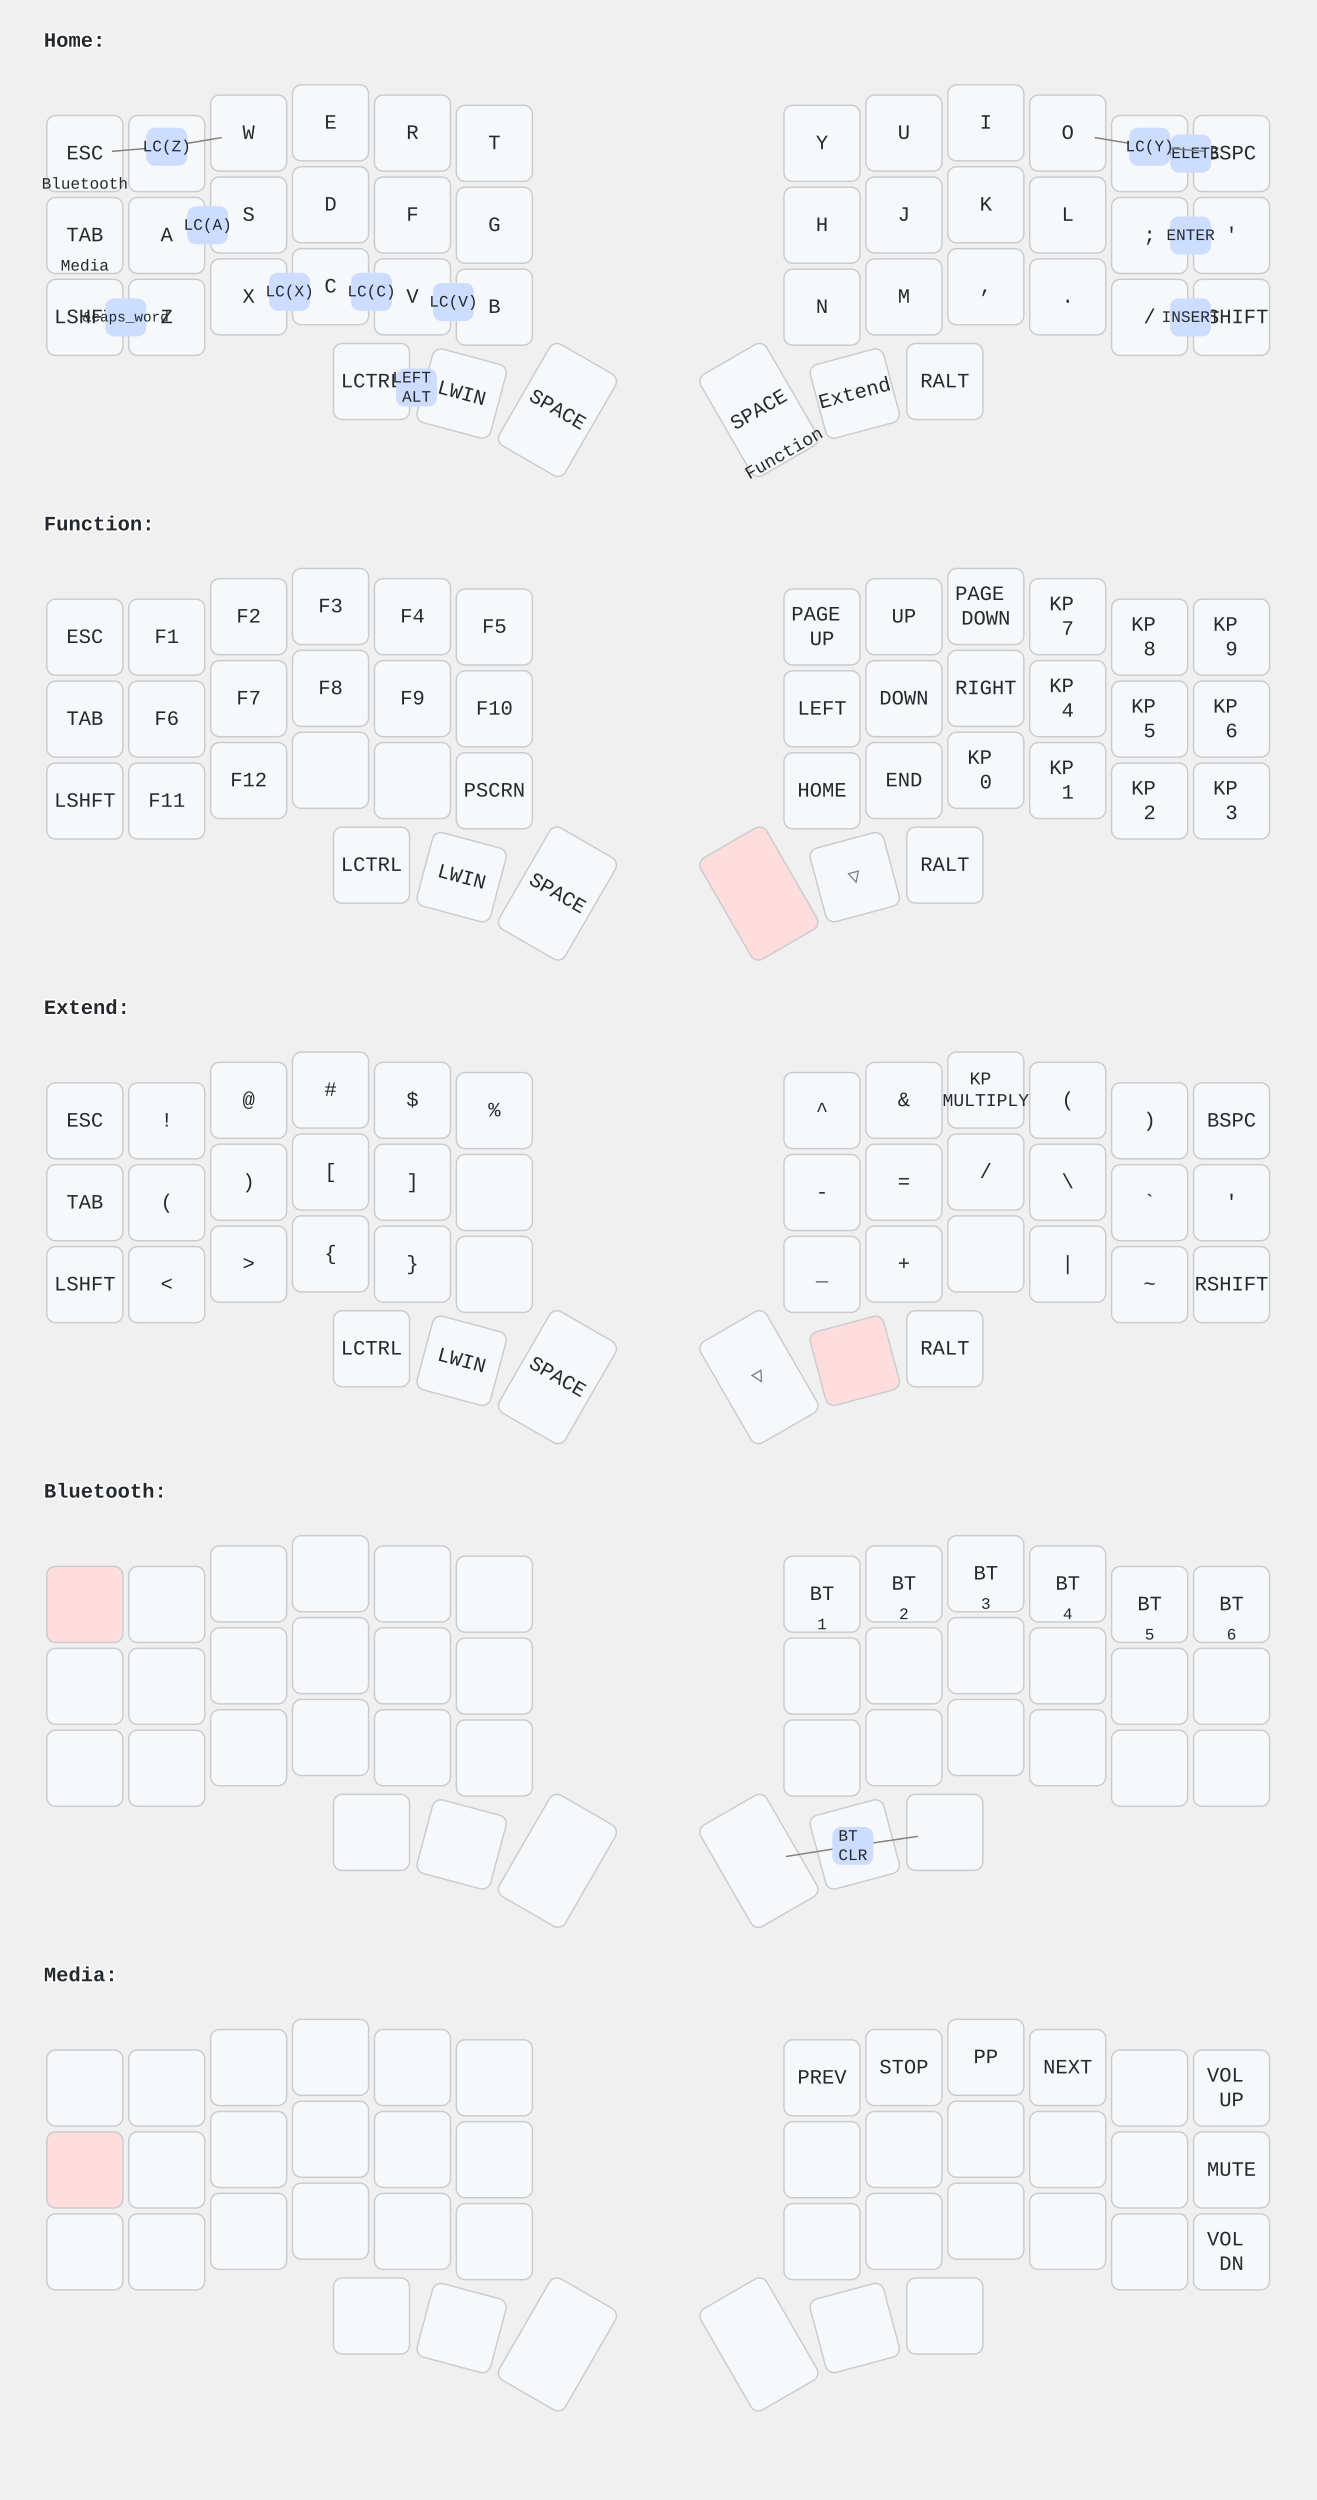
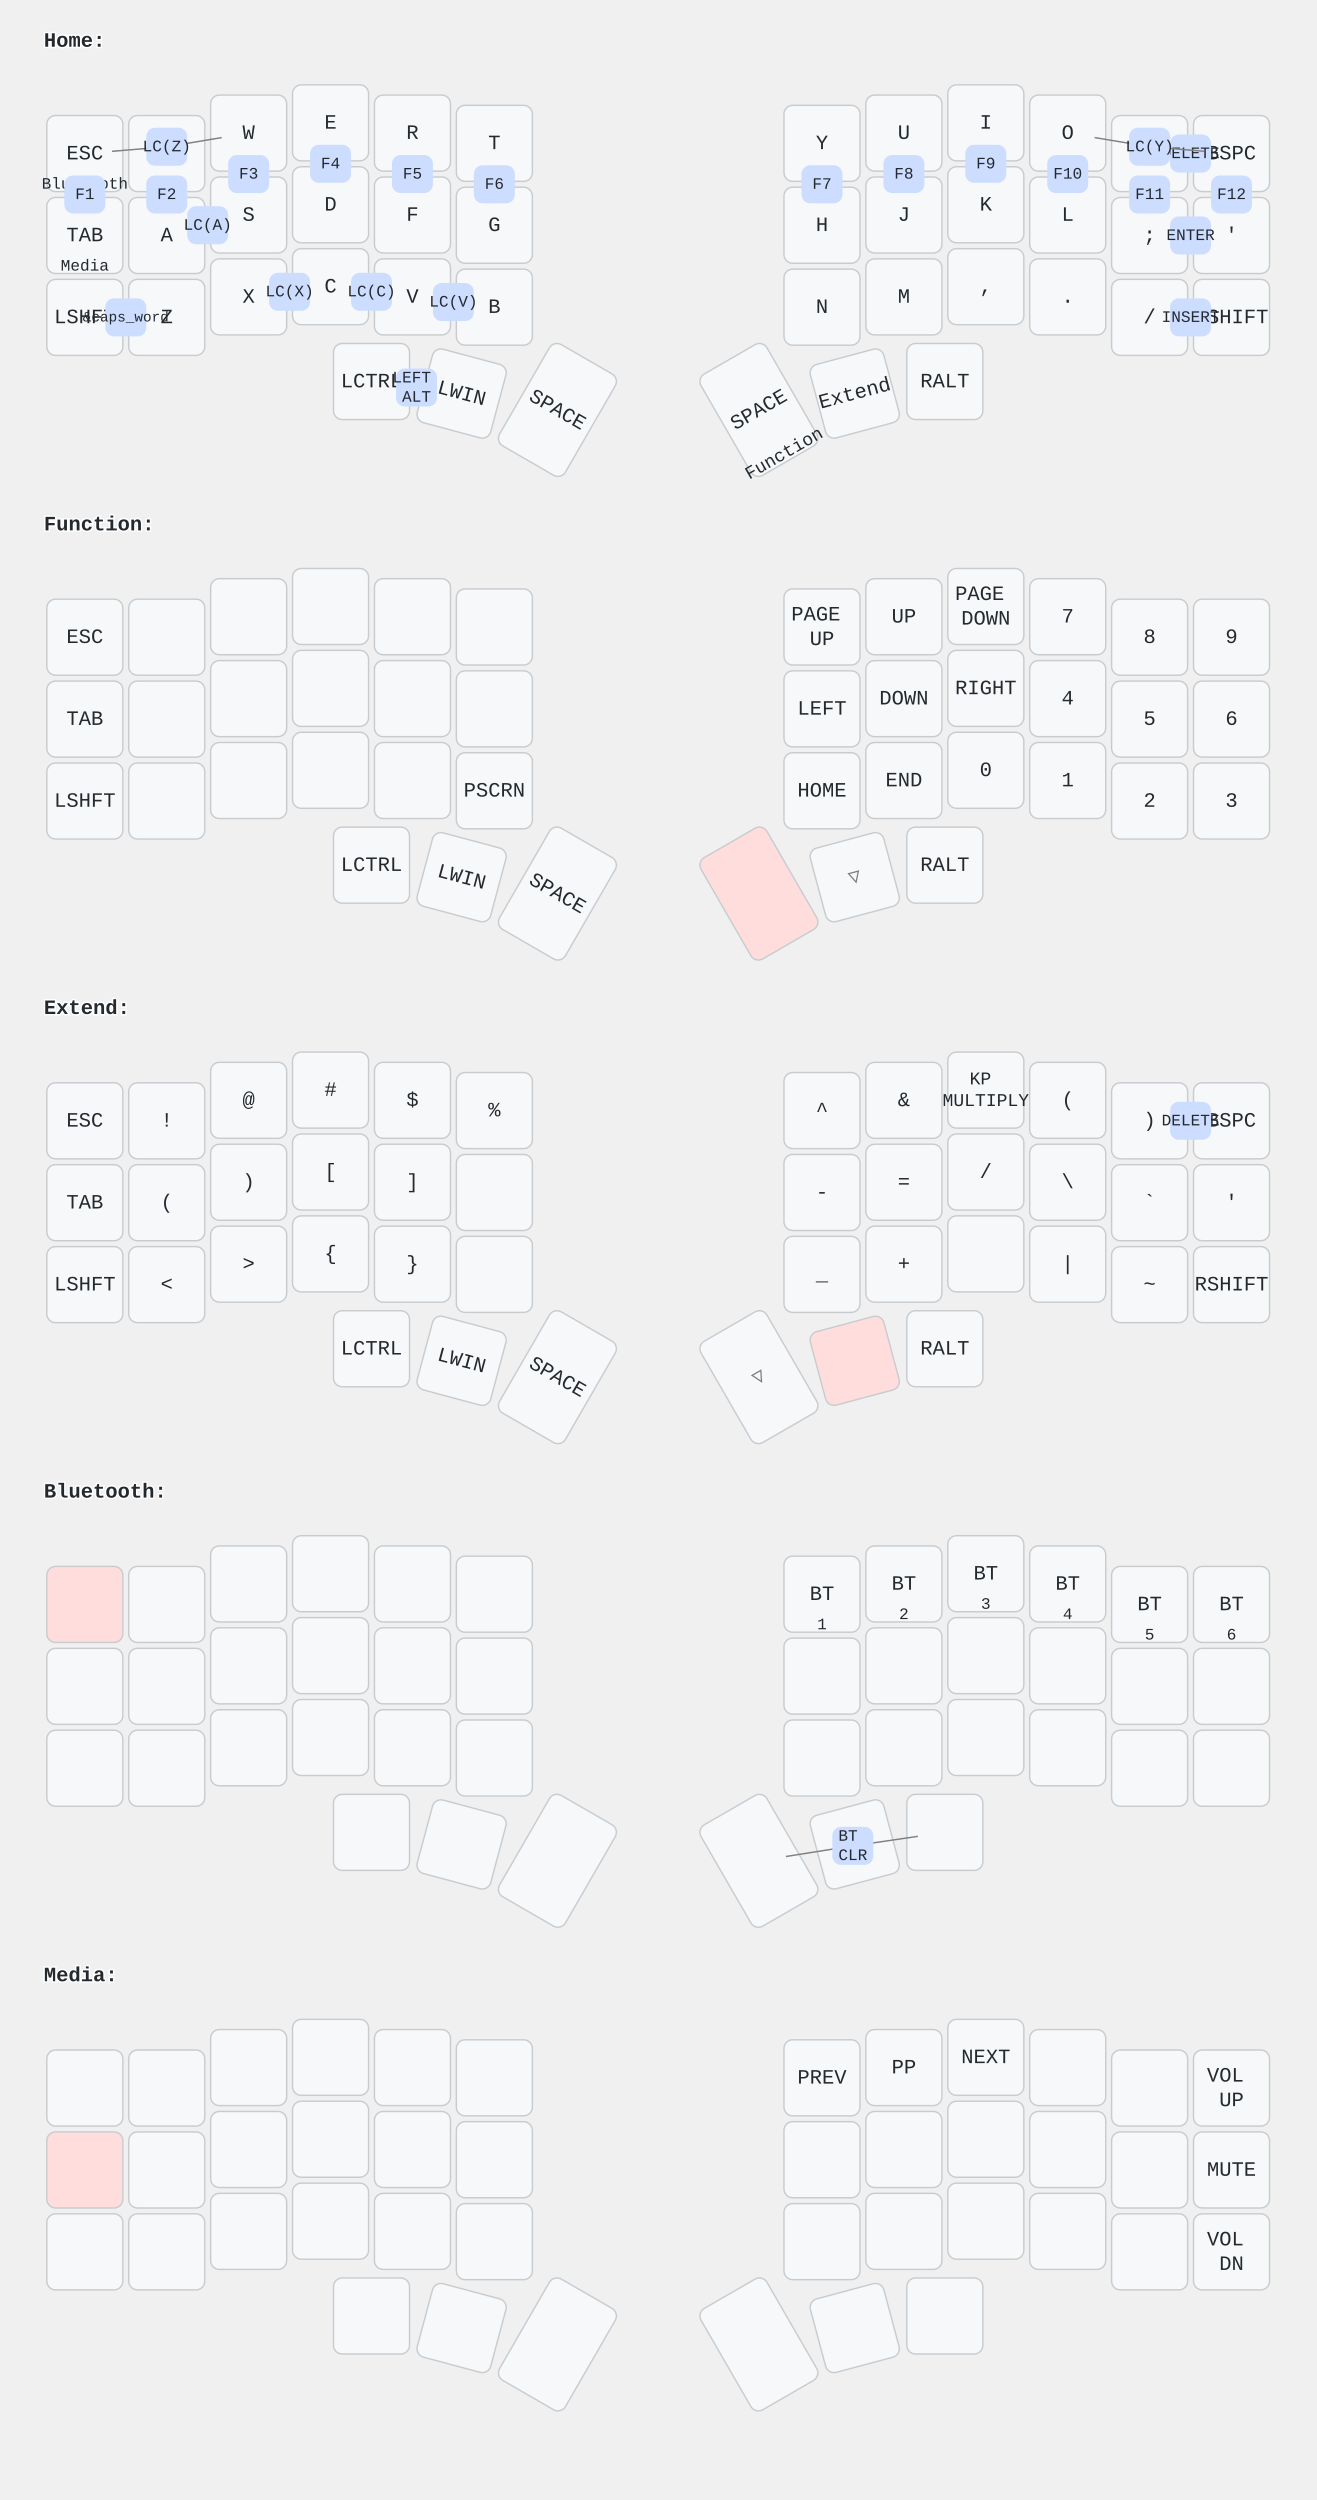
<svg xmlns="http://www.w3.org/2000/svg" width="900.0" height="1709.265" viewBox="0 0 900.0 1709.265" class="keymap">
  <style>/* inherit to force styles through use tags*/
svg path {
    fill: inherit;
}
/* font and background color specifications */
svg.keymap {
    font-family: SFMono-Regular,Consolas,Liberation Mono,Menlo,monospace;
    font-size: 14px;
    font-kerning: normal;
    text-rendering: optimizeLegibility;
    fill: #24292e;
}

/* default key styling */
rect.key {
    fill: #f6f8fa;
    stroke: #c9cccf;
    stroke-width: 1;
}

/* color accent for combo boxes */
rect.combo {
    fill: #cdf;
}

/* color accent for held keys */
rect.held, rect.combo.held {
    fill: #fdd;
}

/* color accent for ghost (optional) keys */
rect.ghost, rect.combo.ghost {
    stroke-dasharray: 4, 4;
    stroke-width: 2;
}

text {
    text-anchor: middle;
    dominant-baseline: middle;
}

/* styling for layer labels */
text.label {
    font-weight: bold;
    text-anchor: start;
    stroke: white;
    stroke-width: 2;
    paint-order: stroke;
}

/* styling for combo tap, and key hold/shifted label text */
text.combo, text.hold, text.shifted {
    font-size: 11px;
}

text.hold {
    text-anchor: middle;
    dominant-baseline: auto;
}

text.shifted {
    text-anchor: middle;
    dominant-baseline: hanging;
}

/* styling for hold/shifted label text in combo box */
text.combo.hold, text.combo.shifted {
    font-size: 8px;
}

/* lighter symbol for transparent keys */
text.trans {
    fill: #7b7e81;
}

/* styling for combo dendrons */
path.combo {
    stroke-width: 1;
    stroke: gray;
    fill: none;
}

/* Start Tabler Icons Cleanup */
/* cannot use height/width with glyphs */
.icon-tabler &gt; path {
    fill: inherit;
    stroke: inherit;
}
/* hide tabler's default box */
.icon-tabler &gt; path[stroke="none"][fill="none"] {
    visibility: collapse;
}
/* End Tabler Icons Cleanup */
</style>
  <g class="layer-Home">
    <text x="30.0" y="28.0" class="label">Home:</text>
    <rect rx="6.0" ry="6.0" x="32.0" y="79.0" width="52.0" height="52.0" class="key" />
    <text x="58.0" y="105.0" class="tap">ESC</text>
    <text x="58.0" y="129.0" class="hold" style="font-size: 78%">Bluetooth</text>
    <rect rx="6.0" ry="6.0" x="88.0" y="79.0" width="52.0" height="52.0" class="key" />
    <text x="114.0" y="105.0" class="tap">Q</text>
    <rect rx="6.0" ry="6.0" x="144.0" y="65.0" width="52.0" height="52.0" class="key" />
    <text x="170.0" y="91.0" class="tap">W</text>
    <rect rx="6.0" ry="6.0" x="200.0" y="58.0" width="52.0" height="52.0" class="key" />
    <text x="226.0" y="84.0" class="tap">E</text>
    <rect rx="6.0" ry="6.0" x="256.0" y="65.0" width="52.0" height="52.0" class="key" />
    <text x="282.0" y="91.0" class="tap">R</text>
    <rect rx="6.0" ry="6.0" x="312.0" y="72.0" width="52.0" height="52.0" class="key" />
    <text x="338.0" y="98.0" class="tap">T</text>
    <rect rx="6.0" ry="6.0" x="536.0" y="72.0" width="52.0" height="52.0" class="key" />
    <text x="562.0" y="98.0" class="tap">Y</text>
    <rect rx="6.0" ry="6.0" x="592.0" y="65.0" width="52.0" height="52.0" class="key" />
    <text x="618.0" y="91.0" class="tap">U</text>
    <rect rx="6.0" ry="6.0" x="648.0" y="58.0" width="52.0" height="52.0" class="key" />
    <text x="674.0" y="84.0" class="tap">I</text>
    <rect rx="6.0" ry="6.0" x="704.0" y="65.0" width="52.0" height="52.0" class="key" />
    <text x="730.0" y="91.0" class="tap">O</text>
    <rect rx="6.0" ry="6.0" x="760.0" y="79.0" width="52.0" height="52.0" class="key" />
    <text x="786.0" y="105.0" class="tap">P</text>
    <rect rx="6.0" ry="6.0" x="816.0" y="79.0" width="52.0" height="52.0" class="key" />
    <text x="842.0" y="105.0" class="tap">BSPC</text>
    <rect rx="6.0" ry="6.0" x="32.0" y="135.0" width="52.0" height="52.0" class="key" />
    <text x="58.0" y="161.0" class="tap">TAB</text>
    <text x="58.0" y="185.0" class="hold">Media</text>
    <rect rx="6.0" ry="6.0" x="88.0" y="135.0" width="52.0" height="52.0" class="key" />
    <text x="114.0" y="161.0" class="tap">A</text>
    <rect rx="6.0" ry="6.0" x="144.0" y="121.0" width="52.0" height="52.0" class="key" />
    <text x="170.0" y="147.0" class="tap">S</text>
    <rect rx="6.0" ry="6.0" x="200.0" y="114.0" width="52.0" height="52.0" class="key" />
    <text x="226.0" y="140.0" class="tap">D</text>
    <rect rx="6.0" ry="6.0" x="256.0" y="121.0" width="52.0" height="52.0" class="key" />
    <text x="282.0" y="147.0" class="tap">F</text>
    <rect rx="6.0" ry="6.0" x="312.0" y="128.0" width="52.0" height="52.0" class="key" />
    <text x="338.0" y="154.0" class="tap">G</text>
    <rect rx="6.0" ry="6.0" x="536.0" y="128.0" width="52.0" height="52.0" class="key" />
    <text x="562.0" y="154.0" class="tap">H</text>
    <rect rx="6.0" ry="6.0" x="592.0" y="121.0" width="52.0" height="52.0" class="key" />
    <text x="618.0" y="147.0" class="tap">J</text>
    <rect rx="6.0" ry="6.0" x="648.0" y="114.0" width="52.0" height="52.0" class="key" />
    <text x="674.0" y="140.0" class="tap">K</text>
    <rect rx="6.0" ry="6.0" x="704.0" y="121.0" width="52.0" height="52.0" class="key" />
    <text x="730.0" y="147.0" class="tap">L</text>
    <rect rx="6.0" ry="6.0" x="760.0" y="135.0" width="52.0" height="52.0" class="key" />
    <text x="786.0" y="161.0" class="tap">;</text>
    <rect rx="6.0" ry="6.0" x="816.0" y="135.0" width="52.0" height="52.0" class="key" />
    <text x="842.0" y="161.0" class="tap">'</text>
    <rect rx="6.0" ry="6.0" x="32.0" y="191.0" width="52.0" height="52.0" class="key" />
    <text x="58.0" y="217.0" class="tap">LSHFT</text>
    <rect rx="6.0" ry="6.0" x="88.0" y="191.0" width="52.0" height="52.0" class="key" />
    <text x="114.0" y="217.0" class="tap">Z</text>
    <rect rx="6.0" ry="6.0" x="144.0" y="177.0" width="52.0" height="52.0" class="key" />
    <text x="170.0" y="203.0" class="tap">X</text>
    <rect rx="6.0" ry="6.0" x="200.0" y="170.0" width="52.0" height="52.0" class="key" />
    <text x="226.0" y="196.0" class="tap">C</text>
    <rect rx="6.0" ry="6.0" x="256.0" y="177.0" width="52.0" height="52.0" class="key" />
    <text x="282.0" y="203.0" class="tap">V</text>
    <rect rx="6.0" ry="6.0" x="312.0" y="184.0" width="52.0" height="52.0" class="key" />
    <text x="338.0" y="210.0" class="tap">B</text>
    <rect rx="6.0" ry="6.0" x="536.0" y="184.0" width="52.0" height="52.0" class="key" />
    <text x="562.0" y="210.0" class="tap">N</text>
    <rect rx="6.0" ry="6.0" x="592.0" y="177.0" width="52.0" height="52.0" class="key" />
    <text x="618.0" y="203.0" class="tap">M</text>
    <rect rx="6.0" ry="6.0" x="648.0" y="170.0" width="52.0" height="52.0" class="key" />
    <text x="674.0" y="196.0" class="tap">,</text>
    <rect rx="6.0" ry="6.0" x="704.0" y="177.0" width="52.0" height="52.0" class="key" />
    <text x="730.0" y="203.0" class="tap">.</text>
    <rect rx="6.0" ry="6.0" x="760.0" y="191.0" width="52.0" height="52.0" class="key" />
    <text x="786.0" y="217.0" class="tap">/</text>
    <rect rx="6.0" ry="6.0" x="816.0" y="191.0" width="52.0" height="52.0" class="key" />
    <text x="842.0" y="217.0" class="tap">RSHIFT</text>
    <rect rx="6.0" ry="6.0" x="228.0" y="234.848" width="52.0" height="52.0" class="key" />
    <text x="254.0" y="260.848" class="tap">LCTRL</text>
    <g transform="rotate(15.0, 315.6, 269.08)">
      <rect rx="6.0" ry="6.0" x="289.6" y="243.08" width="52.0" height="52.0" class="key" />
      <text x="315.6" y="269.08" class="tap">LWIN</text>
    </g>
    <g transform="rotate(30.0, 381.12, 280.28)">
      <rect rx="6.0" ry="6.0" x="355.12" y="240.28" width="52.0" height="80.0" class="key" />
      <text x="381.12" y="280.28" class="tap">SPACE</text>
    </g>
    <g transform="rotate(-30.0, 518.88, 280.28)">
      <rect rx="6.0" ry="6.0" x="492.88" y="240.28" width="52.0" height="80.0" class="key" />
      <text x="518.88" y="280.28" class="tap">SPACE</text>
      <text x="518.88" y="318.28" class="hold" style="font-size: 88%">Function</text>
    </g>
    <g transform="rotate(-15.0, 584.4, 269.08)">
      <rect rx="6.0" ry="6.0" x="558.4" y="243.08" width="52.0" height="52.0" class="key" />
      <text x="584.4" y="269.08" class="tap">Extend</text>
    </g>
    <rect rx="6.0" ry="6.0" x="620.0" y="234.848" width="52.0" height="52.0" class="key" />
    <text x="646.0" y="260.848" class="tap">RALT</text>
    <rect rx="6.0" ry="6.0" x="800.0" y="92.0" width="28.0" height="26.0" class="combo" />
    <text x="814.0" y="105.0" class="combo tap">DELETE</text>
    <rect rx="6.0" ry="6.0" x="800.0" y="148.0" width="28.0" height="26.0" class="combo" />
    <text x="814.0" y="161.0" class="combo tap">ENTER</text>
    <rect rx="6.0" ry="6.0" x="800.0" y="204.0" width="28.0" height="26.0" class="combo" />
    <text x="814.0" y="217.0" class="combo tap">INSERT</text>
    <rect rx="6.0" ry="6.0" x="72.0" y="204.0" width="28.0" height="26.0" class="combo" />
    <text x="86.0" y="217.0" class="combo tap" style="font-size: 70%">&amp;caps_word</text>
    <rect rx="6.0" ry="6.0" x="270.8" y="251.964" width="28.0" height="26.0" class="combo" />
    <text x="284.8" y="264.964" class="combo tap">
      <tspan x="284.8" dy="-0.6em">LEFT</tspan>
      <tspan x="284.8" dy="1.2em">ALT</tspan>
    </text>
    <rect rx="6.0" ry="6.0" x="128.0" y="141.0" width="28.0" height="26.0" class="combo" />
    <text x="142.0" y="154.0" class="combo tap">LC(A)</text>
    <rect rx="6.0" ry="6.0" x="184.0" y="186.5" width="28.0" height="26.0" class="combo" />
    <text x="198.0" y="199.5" class="combo tap">LC(X)</text>
    <rect rx="6.0" ry="6.0" x="240.0" y="186.5" width="28.0" height="26.0" class="combo" />
    <text x="254.0" y="199.5" class="combo tap">LC(C)</text>
    <rect rx="6.0" ry="6.0" x="296.0" y="193.5" width="28.0" height="26.0" class="combo" />
    <text x="310.0" y="206.5" class="combo tap">LC(V)</text>
    <path d="M114.0,100.333 l-37.398,3.116" class="combo" />
    <path d="M114.0,100.333 l37.587,-6.265" class="combo" />
    <rect rx="6.0" ry="6.0" x="100.0" y="87.333" width="28.0" height="26.0" class="combo" />
    <text x="114.0" y="100.333" class="combo tap">LC(Z)</text>
    <path d="M786.0,100.333 l-37.587,-6.265" class="combo" />
    <path d="M786.0,100.333 l37.398,3.116" class="combo" />
    <rect rx="6.0" ry="6.0" x="772.0" y="87.333" width="28.0" height="26.0" class="combo" />
    <text x="786.0" y="100.333" class="combo tap">LC(Y)</text>
+     <rect rx="6.0" ry="6.0" x="44.0" y="120.0" width="28.0" height="26.0" class="combo" />
+     <text x="58.0" y="133.0" class="combo tap">F1</text>
+     <rect rx="6.0" ry="6.0" x="100.0" y="120.0" width="28.0" height="26.0" class="combo" />
+     <text x="114.0" y="133.0" class="combo tap">F2</text>
+     <rect rx="6.0" ry="6.0" x="156.0" y="106.0" width="28.0" height="26.0" class="combo" />
+     <text x="170.0" y="119.0" class="combo tap">F3</text>
+     <rect rx="6.0" ry="6.0" x="212.0" y="99.0" width="28.0" height="26.0" class="combo" />
+     <text x="226.0" y="112.0" class="combo tap">F4</text>
+     <rect rx="6.0" ry="6.0" x="268.0" y="106.0" width="28.0" height="26.0" class="combo" />
+     <text x="282.0" y="119.0" class="combo tap">F5</text>
+     <rect rx="6.0" ry="6.0" x="324.0" y="113.0" width="28.0" height="26.0" class="combo" />
+     <text x="338.0" y="126.0" class="combo tap">F6</text>
+     <rect rx="6.0" ry="6.0" x="548.0" y="113.0" width="28.0" height="26.0" class="combo" />
+     <text x="562.0" y="126.0" class="combo tap">F7</text>
+     <rect rx="6.0" ry="6.0" x="604.0" y="106.0" width="28.0" height="26.0" class="combo" />
+     <text x="618.0" y="119.0" class="combo tap">F8</text>
+     <rect rx="6.0" ry="6.0" x="660.0" y="99.0" width="28.0" height="26.0" class="combo" />
+     <text x="674.0" y="112.0" class="combo tap">F9</text>
+     <rect rx="6.0" ry="6.0" x="716.0" y="106.0" width="28.0" height="26.0" class="combo" />
+     <text x="730.0" y="119.0" class="combo tap">F10</text>
+     <rect rx="6.0" ry="6.0" x="772.0" y="120.0" width="28.0" height="26.0" class="combo" />
+     <text x="786.0" y="133.0" class="combo tap">F11</text>
+     <rect rx="6.0" ry="6.0" x="828.0" y="120.0" width="28.0" height="26.0" class="combo" />
+     <text x="842.0" y="133.0" class="combo tap">F12</text>
  </g>
  <g class="layer-Function">
    <text x="30.0" y="358.653" class="label">Function:</text>
    <rect rx="6.0" ry="6.0" x="32.0" y="409.653" width="52.0" height="52.0" class="key" />
    <text x="58.0" y="435.653" class="tap">ESC</text>
    <rect rx="6.0" ry="6.0" x="88.0" y="409.653" width="52.0" height="52.0" class="key" />
-     <text x="114.0" y="435.653" class="tap">F1</text>
    <rect rx="6.0" ry="6.0" x="144.0" y="395.653" width="52.0" height="52.0" class="key" />
-     <text x="170.0" y="421.653" class="tap">F2</text>
    <rect rx="6.0" ry="6.0" x="200.0" y="388.653" width="52.0" height="52.0" class="key" />
-     <text x="226.0" y="414.653" class="tap">F3</text>
    <rect rx="6.0" ry="6.0" x="256.0" y="395.653" width="52.0" height="52.0" class="key" />
-     <text x="282.0" y="421.653" class="tap">F4</text>
    <rect rx="6.0" ry="6.0" x="312.0" y="402.653" width="52.0" height="52.0" class="key" />
-     <text x="338.0" y="428.653" class="tap">F5</text>
    <rect rx="6.0" ry="6.0" x="536.0" y="402.653" width="52.0" height="52.0" class="key" />
    <text x="562.0" y="428.653" class="tap">
      <tspan x="562.0" dy="-0.6em">PAGE</tspan>
      <tspan x="562.0" dy="1.2em">UP</tspan>
    </text>
    <rect rx="6.0" ry="6.0" x="592.0" y="395.653" width="52.0" height="52.0" class="key" />
    <text x="618.0" y="421.653" class="tap">UP</text>
    <rect rx="6.0" ry="6.0" x="648.0" y="388.653" width="52.0" height="52.0" class="key" />
    <text x="674.0" y="414.653" class="tap">
      <tspan x="674.0" dy="-0.6em">PAGE</tspan>
      <tspan x="674.0" dy="1.2em">DOWN</tspan>
    </text>
    <rect rx="6.0" ry="6.0" x="704.0" y="395.653" width="52.0" height="52.0" class="key" />
-     <text x="730.0" y="421.653" class="tap">
-       <tspan x="730.0" dy="-0.6em">KP</tspan>
-       <tspan x="730.0" dy="1.2em">7</tspan>
-     </text>
+     <text x="730.0" y="421.653" class="tap">7</text>
    <rect rx="6.0" ry="6.0" x="760.0" y="409.653" width="52.0" height="52.0" class="key" />
-     <text x="786.0" y="435.653" class="tap">
-       <tspan x="786.0" dy="-0.6em">KP</tspan>
-       <tspan x="786.0" dy="1.2em">8</tspan>
-     </text>
+     <text x="786.0" y="435.653" class="tap">8</text>
    <rect rx="6.0" ry="6.0" x="816.0" y="409.653" width="52.0" height="52.0" class="key" />
-     <text x="842.0" y="435.653" class="tap">
-       <tspan x="842.0" dy="-0.6em">KP</tspan>
-       <tspan x="842.0" dy="1.2em">9</tspan>
-     </text>
+     <text x="842.0" y="435.653" class="tap">9</text>
    <rect rx="6.0" ry="6.0" x="32.0" y="465.653" width="52.0" height="52.0" class="key" />
    <text x="58.0" y="491.653" class="tap">TAB</text>
    <rect rx="6.0" ry="6.0" x="88.0" y="465.653" width="52.0" height="52.0" class="key" />
-     <text x="114.0" y="491.653" class="tap">F6</text>
    <rect rx="6.0" ry="6.0" x="144.0" y="451.653" width="52.0" height="52.0" class="key" />
-     <text x="170.0" y="477.653" class="tap">F7</text>
    <rect rx="6.0" ry="6.0" x="200.0" y="444.653" width="52.0" height="52.0" class="key" />
-     <text x="226.0" y="470.653" class="tap">F8</text>
    <rect rx="6.0" ry="6.0" x="256.0" y="451.653" width="52.0" height="52.0" class="key" />
-     <text x="282.0" y="477.653" class="tap">F9</text>
    <rect rx="6.0" ry="6.0" x="312.0" y="458.653" width="52.0" height="52.0" class="key" />
-     <text x="338.0" y="484.653" class="tap">F10</text>
    <rect rx="6.0" ry="6.0" x="536.0" y="458.653" width="52.0" height="52.0" class="key" />
    <text x="562.0" y="484.653" class="tap">LEFT</text>
    <rect rx="6.0" ry="6.0" x="592.0" y="451.653" width="52.0" height="52.0" class="key" />
    <text x="618.0" y="477.653" class="tap">DOWN</text>
    <rect rx="6.0" ry="6.0" x="648.0" y="444.653" width="52.0" height="52.0" class="key" />
    <text x="674.0" y="470.653" class="tap">RIGHT</text>
    <rect rx="6.0" ry="6.0" x="704.0" y="451.653" width="52.0" height="52.0" class="key" />
-     <text x="730.0" y="477.653" class="tap">
-       <tspan x="730.0" dy="-0.6em">KP</tspan>
-       <tspan x="730.0" dy="1.2em">4</tspan>
-     </text>
+     <text x="730.0" y="477.653" class="tap">4</text>
    <rect rx="6.0" ry="6.0" x="760.0" y="465.653" width="52.0" height="52.0" class="key" />
-     <text x="786.0" y="491.653" class="tap">
-       <tspan x="786.0" dy="-0.6em">KP</tspan>
-       <tspan x="786.0" dy="1.2em">5</tspan>
-     </text>
+     <text x="786.0" y="491.653" class="tap">5</text>
    <rect rx="6.0" ry="6.0" x="816.0" y="465.653" width="52.0" height="52.0" class="key" />
-     <text x="842.0" y="491.653" class="tap">
-       <tspan x="842.0" dy="-0.6em">KP</tspan>
-       <tspan x="842.0" dy="1.2em">6</tspan>
-     </text>
+     <text x="842.0" y="491.653" class="tap">6</text>
    <rect rx="6.0" ry="6.0" x="32.0" y="521.653" width="52.0" height="52.0" class="key" />
    <text x="58.0" y="547.653" class="tap">LSHFT</text>
    <rect rx="6.0" ry="6.0" x="88.0" y="521.653" width="52.0" height="52.0" class="key" />
-     <text x="114.0" y="547.653" class="tap">F11</text>
    <rect rx="6.0" ry="6.0" x="144.0" y="507.653" width="52.0" height="52.0" class="key" />
-     <text x="170.0" y="533.653" class="tap">F12</text>
    <rect rx="6.0" ry="6.0" x="200.0" y="500.653" width="52.0" height="52.0" class="key" />
    <rect rx="6.0" ry="6.0" x="256.0" y="507.653" width="52.0" height="52.0" class="key" />
    <rect rx="6.0" ry="6.0" x="312.0" y="514.653" width="52.0" height="52.0" class="key" />
    <text x="338.0" y="540.653" class="tap">PSCRN</text>
    <rect rx="6.0" ry="6.0" x="536.0" y="514.653" width="52.0" height="52.0" class="key" />
    <text x="562.0" y="540.653" class="tap">HOME</text>
    <rect rx="6.0" ry="6.0" x="592.0" y="507.653" width="52.0" height="52.0" class="key" />
    <text x="618.0" y="533.653" class="tap">END</text>
    <rect rx="6.0" ry="6.0" x="648.0" y="500.653" width="52.0" height="52.0" class="key" />
-     <text x="674.0" y="526.653" class="tap">
-       <tspan x="674.0" dy="-0.6em">KP</tspan>
-       <tspan x="674.0" dy="1.2em">0</tspan>
-     </text>
+     <text x="674.0" y="526.653" class="tap">0</text>
    <rect rx="6.0" ry="6.0" x="704.0" y="507.653" width="52.0" height="52.0" class="key" />
-     <text x="730.0" y="533.653" class="tap">
-       <tspan x="730.0" dy="-0.6em">KP</tspan>
-       <tspan x="730.0" dy="1.2em">1</tspan>
-     </text>
+     <text x="730.0" y="533.653" class="tap">1</text>
    <rect rx="6.0" ry="6.0" x="760.0" y="521.653" width="52.0" height="52.0" class="key" />
-     <text x="786.0" y="547.653" class="tap">
-       <tspan x="786.0" dy="-0.6em">KP</tspan>
-       <tspan x="786.0" dy="1.2em">2</tspan>
-     </text>
+     <text x="786.0" y="547.653" class="tap">2</text>
    <rect rx="6.0" ry="6.0" x="816.0" y="521.653" width="52.0" height="52.0" class="key" />
-     <text x="842.0" y="547.653" class="tap">
-       <tspan x="842.0" dy="-0.6em">KP</tspan>
-       <tspan x="842.0" dy="1.2em">3</tspan>
-     </text>
+     <text x="842.0" y="547.653" class="tap">3</text>
    <rect rx="6.0" ry="6.0" x="228.0" y="565.501" width="52.0" height="52.0" class="key" />
    <text x="254.0" y="591.501" class="tap">LCTRL</text>
    <g transform="rotate(15.0, 315.6, 599.7331)">
      <rect rx="6.0" ry="6.0" x="289.6" y="573.733" width="52.0" height="52.0" class="key" />
      <text x="315.6" y="599.733" class="tap">LWIN</text>
    </g>
    <g transform="rotate(30.0, 381.12, 610.9331)">
      <rect rx="6.0" ry="6.0" x="355.12" y="570.933" width="52.0" height="80.0" class="key" />
      <text x="381.12" y="610.933" class="tap">SPACE</text>
    </g>
    <g transform="rotate(-30.0, 518.88, 610.9331)">
      <rect rx="6.0" ry="6.0" x="492.88" y="570.933" width="52.0" height="80.0" class="held key" />
    </g>
    <g transform="rotate(-15.0, 584.4, 599.7331)">
      <rect rx="6.0" ry="6.0" x="558.4" y="573.733" width="52.0" height="52.0" class="trans key" />
      <text x="584.4" y="599.733" class="trans tap">▽</text>
    </g>
    <rect rx="6.0" ry="6.0" x="620.0" y="565.501" width="52.0" height="52.0" class="key" />
    <text x="646.0" y="591.501" class="tap">RALT</text>
  </g>
  <g class="layer-Extend">
    <text x="30.0" y="689.306" class="label">Extend:</text>
    <rect rx="6.0" ry="6.0" x="32.0" y="740.306" width="52.0" height="52.0" class="key" />
    <text x="58.0" y="766.306" class="tap">ESC</text>
    <rect rx="6.0" ry="6.0" x="88.0" y="740.306" width="52.0" height="52.0" class="key" />
    <text x="114.0" y="766.306" class="tap">!</text>
    <rect rx="6.0" ry="6.0" x="144.0" y="726.306" width="52.0" height="52.0" class="key" />
    <text x="170.0" y="752.306" class="tap">@</text>
    <rect rx="6.0" ry="6.0" x="200.0" y="719.306" width="52.0" height="52.0" class="key" />
    <text x="226.0" y="745.306" class="tap">#</text>
    <rect rx="6.0" ry="6.0" x="256.0" y="726.306" width="52.0" height="52.0" class="key" />
    <text x="282.0" y="752.306" class="tap">$</text>
    <rect rx="6.0" ry="6.0" x="312.0" y="733.306" width="52.0" height="52.0" class="key" />
    <text x="338.0" y="759.306" class="tap">%</text>
    <rect rx="6.0" ry="6.0" x="536.0" y="733.306" width="52.0" height="52.0" class="key" />
    <text x="562.0" y="759.306" class="tap">^</text>
    <rect rx="6.0" ry="6.0" x="592.0" y="726.306" width="52.0" height="52.0" class="key" />
    <text x="618.0" y="752.306" class="tap">&amp;</text>
    <rect rx="6.0" ry="6.0" x="648.0" y="719.306" width="52.0" height="52.0" class="key" />
    <text x="674.0" y="745.306" class="tap" style="font-size: 88%">
      <tspan x="674.0" dy="-0.6em">KP</tspan>
      <tspan x="674.0" dy="1.2em">MULTIPLY</tspan>
    </text>
    <rect rx="6.0" ry="6.0" x="704.0" y="726.306" width="52.0" height="52.0" class="key" />
    <text x="730.0" y="752.306" class="tap">(</text>
    <rect rx="6.0" ry="6.0" x="760.0" y="740.306" width="52.0" height="52.0" class="key" />
    <text x="786.0" y="766.306" class="tap">)</text>
    <rect rx="6.0" ry="6.0" x="816.0" y="740.306" width="52.0" height="52.0" class="key" />
    <text x="842.0" y="766.306" class="tap">BSPC</text>
    <rect rx="6.0" ry="6.0" x="32.0" y="796.306" width="52.0" height="52.0" class="key" />
    <text x="58.0" y="822.306" class="tap">TAB</text>
    <rect rx="6.0" ry="6.0" x="88.0" y="796.306" width="52.0" height="52.0" class="key" />
    <text x="114.0" y="822.306" class="tap">(</text>
    <rect rx="6.0" ry="6.0" x="144.0" y="782.306" width="52.0" height="52.0" class="key" />
    <text x="170.0" y="808.306" class="tap">)</text>
    <rect rx="6.0" ry="6.0" x="200.0" y="775.306" width="52.0" height="52.0" class="key" />
    <text x="226.0" y="801.306" class="tap">[</text>
    <rect rx="6.0" ry="6.0" x="256.0" y="782.306" width="52.0" height="52.0" class="key" />
    <text x="282.0" y="808.306" class="tap">]</text>
    <rect rx="6.0" ry="6.0" x="312.0" y="789.306" width="52.0" height="52.0" class="key" />
    <rect rx="6.0" ry="6.0" x="536.0" y="789.306" width="52.0" height="52.0" class="key" />
    <text x="562.0" y="815.306" class="tap">-</text>
    <rect rx="6.0" ry="6.0" x="592.0" y="782.306" width="52.0" height="52.0" class="key" />
    <text x="618.0" y="808.306" class="tap">=</text>
    <rect rx="6.0" ry="6.0" x="648.0" y="775.306" width="52.0" height="52.0" class="key" />
    <text x="674.0" y="801.306" class="tap">/</text>
    <rect rx="6.0" ry="6.0" x="704.0" y="782.306" width="52.0" height="52.0" class="key" />
    <text x="730.0" y="808.306" class="tap">\</text>
    <rect rx="6.0" ry="6.0" x="760.0" y="796.306" width="52.0" height="52.0" class="key" />
    <text x="786.0" y="822.306" class="tap">`</text>
    <rect rx="6.0" ry="6.0" x="816.0" y="796.306" width="52.0" height="52.0" class="key" />
    <text x="842.0" y="822.306" class="tap">'</text>
    <rect rx="6.0" ry="6.0" x="32.0" y="852.306" width="52.0" height="52.0" class="key" />
    <text x="58.0" y="878.306" class="tap">LSHFT</text>
    <rect rx="6.0" ry="6.0" x="88.0" y="852.306" width="52.0" height="52.0" class="key" />
    <text x="114.0" y="878.306" class="tap">&lt;</text>
    <rect rx="6.0" ry="6.0" x="144.0" y="838.306" width="52.0" height="52.0" class="key" />
    <text x="170.0" y="864.306" class="tap">&gt;</text>
    <rect rx="6.0" ry="6.0" x="200.0" y="831.306" width="52.0" height="52.0" class="key" />
    <text x="226.0" y="857.306" class="tap">{</text>
    <rect rx="6.0" ry="6.0" x="256.0" y="838.306" width="52.0" height="52.0" class="key" />
    <text x="282.0" y="864.306" class="tap">}</text>
    <rect rx="6.0" ry="6.0" x="312.0" y="845.306" width="52.0" height="52.0" class="key" />
    <rect rx="6.0" ry="6.0" x="536.0" y="845.306" width="52.0" height="52.0" class="key" />
    <text x="562.0" y="871.306" class="tap">_</text>
    <rect rx="6.0" ry="6.0" x="592.0" y="838.306" width="52.0" height="52.0" class="key" />
    <text x="618.0" y="864.306" class="tap">+</text>
    <rect rx="6.0" ry="6.0" x="648.0" y="831.306" width="52.0" height="52.0" class="key" />
    <rect rx="6.0" ry="6.0" x="704.0" y="838.306" width="52.0" height="52.0" class="key" />
    <text x="730.0" y="864.306" class="tap">|</text>
    <rect rx="6.0" ry="6.0" x="760.0" y="852.306" width="52.0" height="52.0" class="key" />
    <text x="786.0" y="878.306" class="tap">~</text>
    <rect rx="6.0" ry="6.0" x="816.0" y="852.306" width="52.0" height="52.0" class="key" />
    <text x="842.0" y="878.306" class="tap">RSHIFT</text>
    <rect rx="6.0" ry="6.0" x="228.0" y="896.154" width="52.0" height="52.0" class="key" />
    <text x="254.0" y="922.154" class="tap">LCTRL</text>
    <g transform="rotate(15.0, 315.6, 930.3861)">
      <rect rx="6.0" ry="6.0" x="289.6" y="904.386" width="52.0" height="52.0" class="key" />
      <text x="315.6" y="930.386" class="tap">LWIN</text>
    </g>
    <g transform="rotate(30.0, 381.12, 941.5861)">
      <rect rx="6.0" ry="6.0" x="355.12" y="901.586" width="52.0" height="80.0" class="key" />
      <text x="381.12" y="941.586" class="tap">SPACE</text>
    </g>
    <g transform="rotate(-30.0, 518.88, 941.5861)">
      <rect rx="6.0" ry="6.0" x="492.88" y="901.586" width="52.0" height="80.0" class="trans key" />
      <text x="518.88" y="941.586" class="trans tap">▽</text>
    </g>
    <g transform="rotate(-15.0, 584.4, 930.3861)">
      <rect rx="6.0" ry="6.0" x="558.4" y="904.386" width="52.0" height="52.0" class="held key" />
    </g>
    <rect rx="6.0" ry="6.0" x="620.0" y="896.154" width="52.0" height="52.0" class="key" />
    <text x="646.0" y="922.154" class="tap">RALT</text>
+     <rect rx="6.0" ry="6.0" x="800.0" y="753.306" width="28.0" height="26.0" class="combo" />
+     <text x="814.0" y="766.306" class="combo tap">DELETE</text>
  </g>
  <g class="layer-Bluetooth">
    <text x="30.0" y="1019.959" class="label">Bluetooth:</text>
    <rect rx="6.0" ry="6.0" x="32.0" y="1070.959" width="52.0" height="52.0" class="held key" />
    <rect rx="6.0" ry="6.0" x="88.0" y="1070.959" width="52.0" height="52.0" class="key" />
    <rect rx="6.0" ry="6.0" x="144.0" y="1056.959" width="52.0" height="52.0" class="key" />
    <rect rx="6.0" ry="6.0" x="200.0" y="1049.959" width="52.0" height="52.0" class="key" />
    <rect rx="6.0" ry="6.0" x="256.0" y="1056.959" width="52.0" height="52.0" class="key" />
    <rect rx="6.0" ry="6.0" x="312.0" y="1063.959" width="52.0" height="52.0" class="key" />
    <rect rx="6.0" ry="6.0" x="536.0" y="1063.959" width="52.0" height="52.0" class="key" />
    <text x="562.0" y="1089.959" class="tap">BT</text>
    <text x="562.0" y="1113.959" class="hold">1</text>
    <rect rx="6.0" ry="6.0" x="592.0" y="1056.959" width="52.0" height="52.0" class="key" />
    <text x="618.0" y="1082.959" class="tap">BT</text>
    <text x="618.0" y="1106.959" class="hold">2</text>
    <rect rx="6.0" ry="6.0" x="648.0" y="1049.959" width="52.0" height="52.0" class="key" />
    <text x="674.0" y="1075.959" class="tap">BT</text>
    <text x="674.0" y="1099.959" class="hold">3</text>
    <rect rx="6.0" ry="6.0" x="704.0" y="1056.959" width="52.0" height="52.0" class="key" />
    <text x="730.0" y="1082.959" class="tap">BT</text>
    <text x="730.0" y="1106.959" class="hold">4</text>
    <rect rx="6.0" ry="6.0" x="760.0" y="1070.959" width="52.0" height="52.0" class="key" />
    <text x="786.0" y="1096.959" class="tap">BT</text>
    <text x="786.0" y="1120.959" class="hold">5</text>
    <rect rx="6.0" ry="6.0" x="816.0" y="1070.959" width="52.0" height="52.0" class="key" />
    <text x="842.0" y="1096.959" class="tap">BT</text>
    <text x="842.0" y="1120.959" class="hold">6</text>
    <rect rx="6.0" ry="6.0" x="32.0" y="1126.959" width="52.0" height="52.0" class="key" />
    <rect rx="6.0" ry="6.0" x="88.0" y="1126.959" width="52.0" height="52.0" class="key" />
    <rect rx="6.0" ry="6.0" x="144.0" y="1112.959" width="52.0" height="52.0" class="key" />
    <rect rx="6.0" ry="6.0" x="200.0" y="1105.959" width="52.0" height="52.0" class="key" />
    <rect rx="6.0" ry="6.0" x="256.0" y="1112.959" width="52.0" height="52.0" class="key" />
    <rect rx="6.0" ry="6.0" x="312.0" y="1119.959" width="52.0" height="52.0" class="key" />
    <rect rx="6.0" ry="6.0" x="536.0" y="1119.959" width="52.0" height="52.0" class="key" />
    <rect rx="6.0" ry="6.0" x="592.0" y="1112.959" width="52.0" height="52.0" class="key" />
    <rect rx="6.0" ry="6.0" x="648.0" y="1105.959" width="52.0" height="52.0" class="key" />
    <rect rx="6.0" ry="6.0" x="704.0" y="1112.959" width="52.0" height="52.0" class="key" />
    <rect rx="6.0" ry="6.0" x="760.0" y="1126.959" width="52.0" height="52.0" class="key" />
    <rect rx="6.0" ry="6.0" x="816.0" y="1126.959" width="52.0" height="52.0" class="key" />
    <rect rx="6.0" ry="6.0" x="32.0" y="1182.959" width="52.0" height="52.0" class="key" />
    <rect rx="6.0" ry="6.0" x="88.0" y="1182.959" width="52.0" height="52.0" class="key" />
    <rect rx="6.0" ry="6.0" x="144.0" y="1168.959" width="52.0" height="52.0" class="key" />
    <rect rx="6.0" ry="6.0" x="200.0" y="1161.959" width="52.0" height="52.0" class="key" />
    <rect rx="6.0" ry="6.0" x="256.0" y="1168.959" width="52.0" height="52.0" class="key" />
    <rect rx="6.0" ry="6.0" x="312.0" y="1175.959" width="52.0" height="52.0" class="key" />
    <rect rx="6.0" ry="6.0" x="536.0" y="1175.959" width="52.0" height="52.0" class="key" />
    <rect rx="6.0" ry="6.0" x="592.0" y="1168.959" width="52.0" height="52.0" class="key" />
    <rect rx="6.0" ry="6.0" x="648.0" y="1161.959" width="52.0" height="52.0" class="key" />
    <rect rx="6.0" ry="6.0" x="704.0" y="1168.959" width="52.0" height="52.0" class="key" />
    <rect rx="6.0" ry="6.0" x="760.0" y="1182.959" width="52.0" height="52.0" class="key" />
    <rect rx="6.0" ry="6.0" x="816.0" y="1182.959" width="52.0" height="52.0" class="key" />
    <rect rx="6.0" ry="6.0" x="228.0" y="1226.807" width="52.0" height="52.0" class="key" />
    <g transform="rotate(15.0, 315.6, 1261.039)">
      <rect rx="6.0" ry="6.0" x="289.6" y="1235.039" width="52.0" height="52.0" class="key" />
    </g>
    <g transform="rotate(30.0, 381.12, 1272.239)">
      <rect rx="6.0" ry="6.0" x="355.12" y="1232.239" width="52.0" height="80.0" class="key" />
    </g>
    <g transform="rotate(-30.0, 518.88, 1272.239)">
      <rect rx="6.0" ry="6.0" x="492.88" y="1232.239" width="52.0" height="80.0" class="key" />
    </g>
    <g transform="rotate(-15.0, 584.4, 1261.039)">
      <rect rx="6.0" ry="6.0" x="558.4" y="1235.039" width="52.0" height="52.0" class="key" />
    </g>
    <rect rx="6.0" ry="6.0" x="620.0" y="1226.807" width="52.0" height="52.0" class="key" />
    <path d="M583.093,1262.029 l-45.778,7.279" class="combo" />
    <path d="M583.093,1262.029 l44.437,-6.514" class="combo" />
    <rect rx="6.0" ry="6.0" x="569.093" y="1249.029" width="28.0" height="26.0" class="combo" />
    <text x="583.093" y="1262.029" class="combo tap">
      <tspan x="583.093" dy="-0.6em">BT</tspan>
      <tspan x="583.093" dy="1.2em">CLR</tspan>
    </text>
  </g>
  <g class="layer-Media">
    <text x="30.0" y="1350.612" class="label">Media:</text>
    <rect rx="6.0" ry="6.0" x="32.0" y="1401.612" width="52.0" height="52.0" class="key" />
    <rect rx="6.0" ry="6.0" x="88.0" y="1401.612" width="52.0" height="52.0" class="key" />
    <rect rx="6.0" ry="6.0" x="144.0" y="1387.612" width="52.0" height="52.0" class="key" />
    <rect rx="6.0" ry="6.0" x="200.0" y="1380.612" width="52.0" height="52.0" class="key" />
    <rect rx="6.0" ry="6.0" x="256.0" y="1387.612" width="52.0" height="52.0" class="key" />
    <rect rx="6.0" ry="6.0" x="312.0" y="1394.612" width="52.0" height="52.0" class="key" />
    <rect rx="6.0" ry="6.0" x="536.0" y="1394.612" width="52.0" height="52.0" class="key" />
    <text x="562.0" y="1420.612" class="tap">PREV</text>
    <rect rx="6.0" ry="6.0" x="592.0" y="1387.612" width="52.0" height="52.0" class="key" />
-     <text x="618.0" y="1413.612" class="tap">STOP</text>
+     <text x="618.0" y="1413.612" class="tap">PP</text>
    <rect rx="6.0" ry="6.0" x="648.0" y="1380.612" width="52.0" height="52.0" class="key" />
-     <text x="674.0" y="1406.612" class="tap">PP</text>
+     <text x="674.0" y="1406.612" class="tap">NEXT</text>
    <rect rx="6.0" ry="6.0" x="704.0" y="1387.612" width="52.0" height="52.0" class="key" />
-     <text x="730.0" y="1413.612" class="tap">NEXT</text>
    <rect rx="6.0" ry="6.0" x="760.0" y="1401.612" width="52.0" height="52.0" class="key" />
    <rect rx="6.0" ry="6.0" x="816.0" y="1401.612" width="52.0" height="52.0" class="key" />
    <text x="842.0" y="1427.612" class="tap">
      <tspan x="842.0" dy="-0.6em">VOL</tspan>
      <tspan x="842.0" dy="1.2em">UP</tspan>
    </text>
    <rect rx="6.0" ry="6.0" x="32.0" y="1457.612" width="52.0" height="52.0" class="held key" />
    <rect rx="6.0" ry="6.0" x="88.0" y="1457.612" width="52.0" height="52.0" class="key" />
    <rect rx="6.0" ry="6.0" x="144.0" y="1443.612" width="52.0" height="52.0" class="key" />
    <rect rx="6.0" ry="6.0" x="200.0" y="1436.612" width="52.0" height="52.0" class="key" />
    <rect rx="6.0" ry="6.0" x="256.0" y="1443.612" width="52.0" height="52.0" class="key" />
    <rect rx="6.0" ry="6.0" x="312.0" y="1450.612" width="52.0" height="52.0" class="key" />
    <rect rx="6.0" ry="6.0" x="536.0" y="1450.612" width="52.0" height="52.0" class="key" />
    <rect rx="6.0" ry="6.0" x="592.0" y="1443.612" width="52.0" height="52.0" class="key" />
    <rect rx="6.0" ry="6.0" x="648.0" y="1436.612" width="52.0" height="52.0" class="key" />
    <rect rx="6.0" ry="6.0" x="704.0" y="1443.612" width="52.0" height="52.0" class="key" />
    <rect rx="6.0" ry="6.0" x="760.0" y="1457.612" width="52.0" height="52.0" class="key" />
    <rect rx="6.0" ry="6.0" x="816.0" y="1457.612" width="52.0" height="52.0" class="key" />
    <text x="842.0" y="1483.612" class="tap">MUTE</text>
    <rect rx="6.0" ry="6.0" x="32.0" y="1513.612" width="52.0" height="52.0" class="key" />
    <rect rx="6.0" ry="6.0" x="88.0" y="1513.612" width="52.0" height="52.0" class="key" />
    <rect rx="6.0" ry="6.0" x="144.0" y="1499.612" width="52.0" height="52.0" class="key" />
    <rect rx="6.0" ry="6.0" x="200.0" y="1492.612" width="52.0" height="52.0" class="key" />
    <rect rx="6.0" ry="6.0" x="256.0" y="1499.612" width="52.0" height="52.0" class="key" />
    <rect rx="6.0" ry="6.0" x="312.0" y="1506.612" width="52.0" height="52.0" class="key" />
    <rect rx="6.0" ry="6.0" x="536.0" y="1506.612" width="52.0" height="52.0" class="key" />
    <rect rx="6.0" ry="6.0" x="592.0" y="1499.612" width="52.0" height="52.0" class="key" />
    <rect rx="6.0" ry="6.0" x="648.0" y="1492.612" width="52.0" height="52.0" class="key" />
    <rect rx="6.0" ry="6.0" x="704.0" y="1499.612" width="52.0" height="52.0" class="key" />
    <rect rx="6.0" ry="6.0" x="760.0" y="1513.612" width="52.0" height="52.0" class="key" />
    <rect rx="6.0" ry="6.0" x="816.0" y="1513.612" width="52.0" height="52.0" class="key" />
    <text x="842.0" y="1539.612" class="tap">
      <tspan x="842.0" dy="-0.6em">VOL</tspan>
      <tspan x="842.0" dy="1.2em">DN</tspan>
    </text>
    <rect rx="6.0" ry="6.0" x="228.0" y="1557.46" width="52.0" height="52.0" class="key" />
    <g transform="rotate(15.0, 315.6, 1591.692)">
      <rect rx="6.0" ry="6.0" x="289.6" y="1565.692" width="52.0" height="52.0" class="key" />
    </g>
    <g transform="rotate(30.0, 381.12, 1602.892)">
      <rect rx="6.0" ry="6.0" x="355.12" y="1562.892" width="52.0" height="80.0" class="key" />
    </g>
    <g transform="rotate(-30.0, 518.88, 1602.892)">
      <rect rx="6.0" ry="6.0" x="492.88" y="1562.892" width="52.0" height="80.0" class="key" />
    </g>
    <g transform="rotate(-15.0, 584.4, 1591.692)">
      <rect rx="6.0" ry="6.0" x="558.4" y="1565.692" width="52.0" height="52.0" class="key" />
    </g>
    <rect rx="6.0" ry="6.0" x="620.0" y="1557.46" width="52.0" height="52.0" class="key" />
  </g>
</svg>
